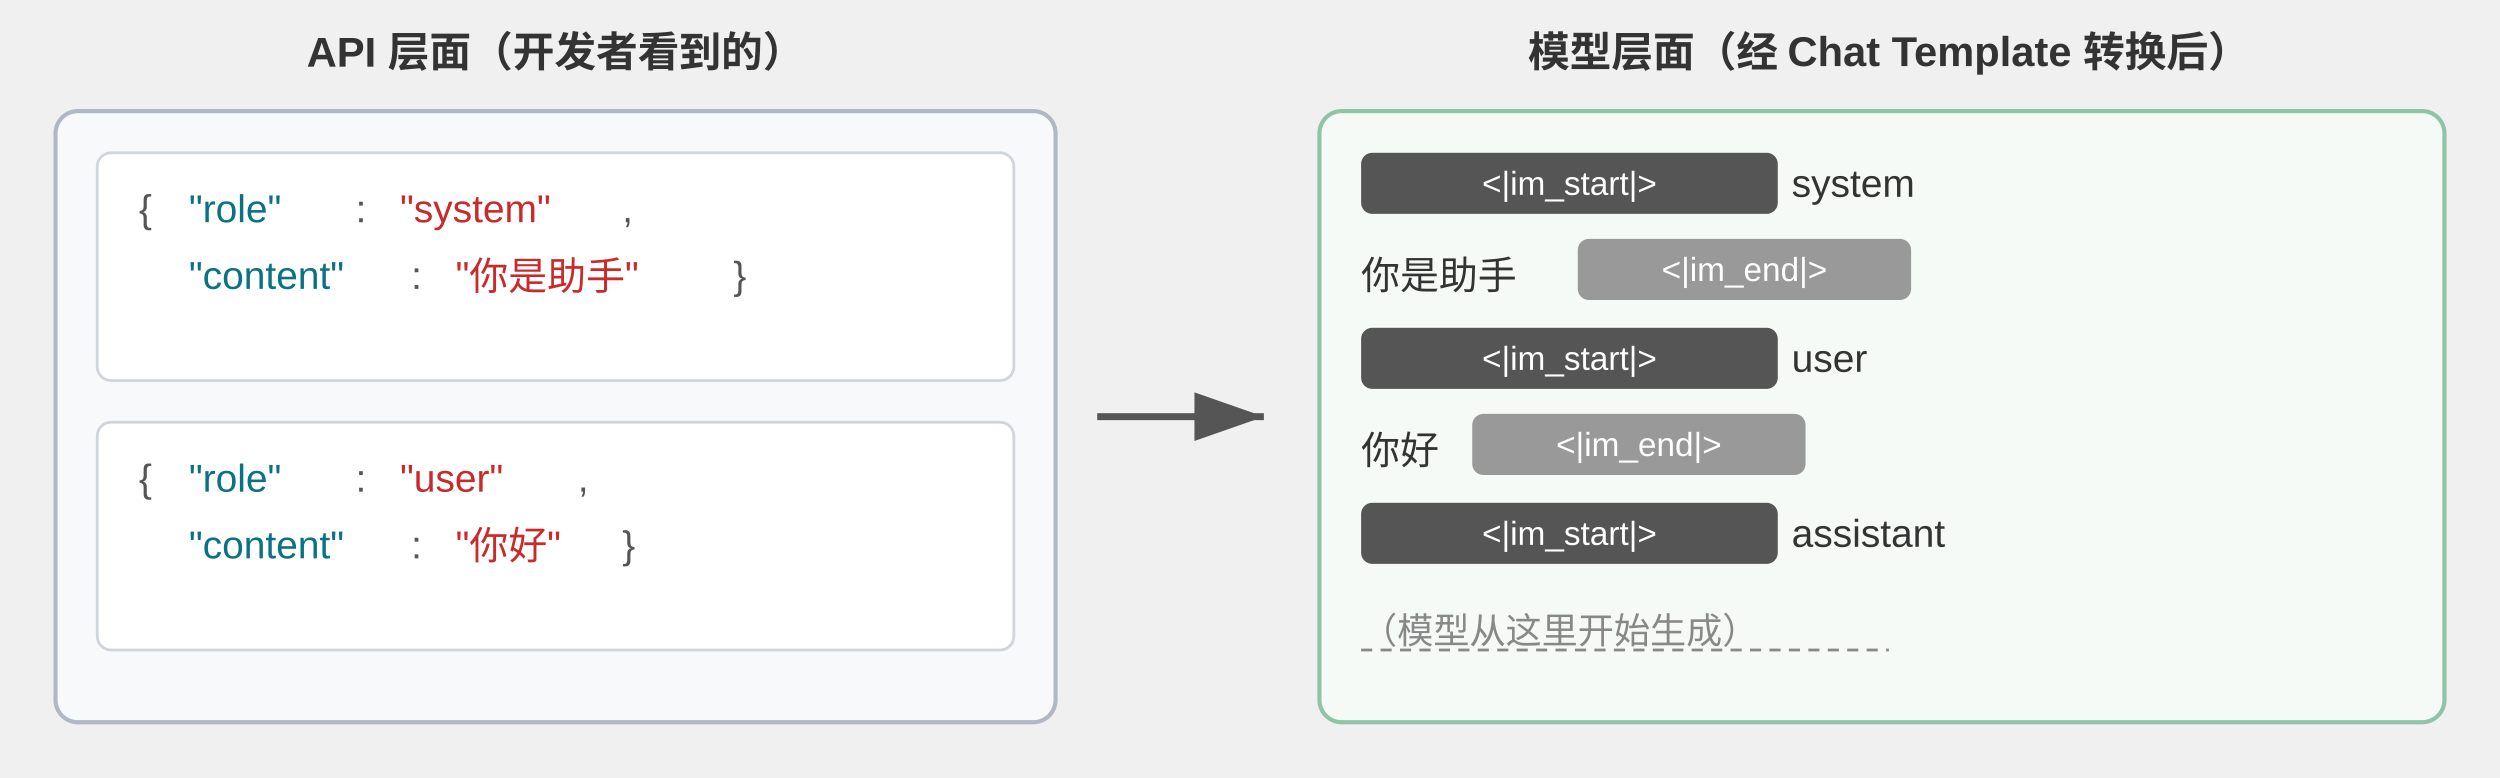
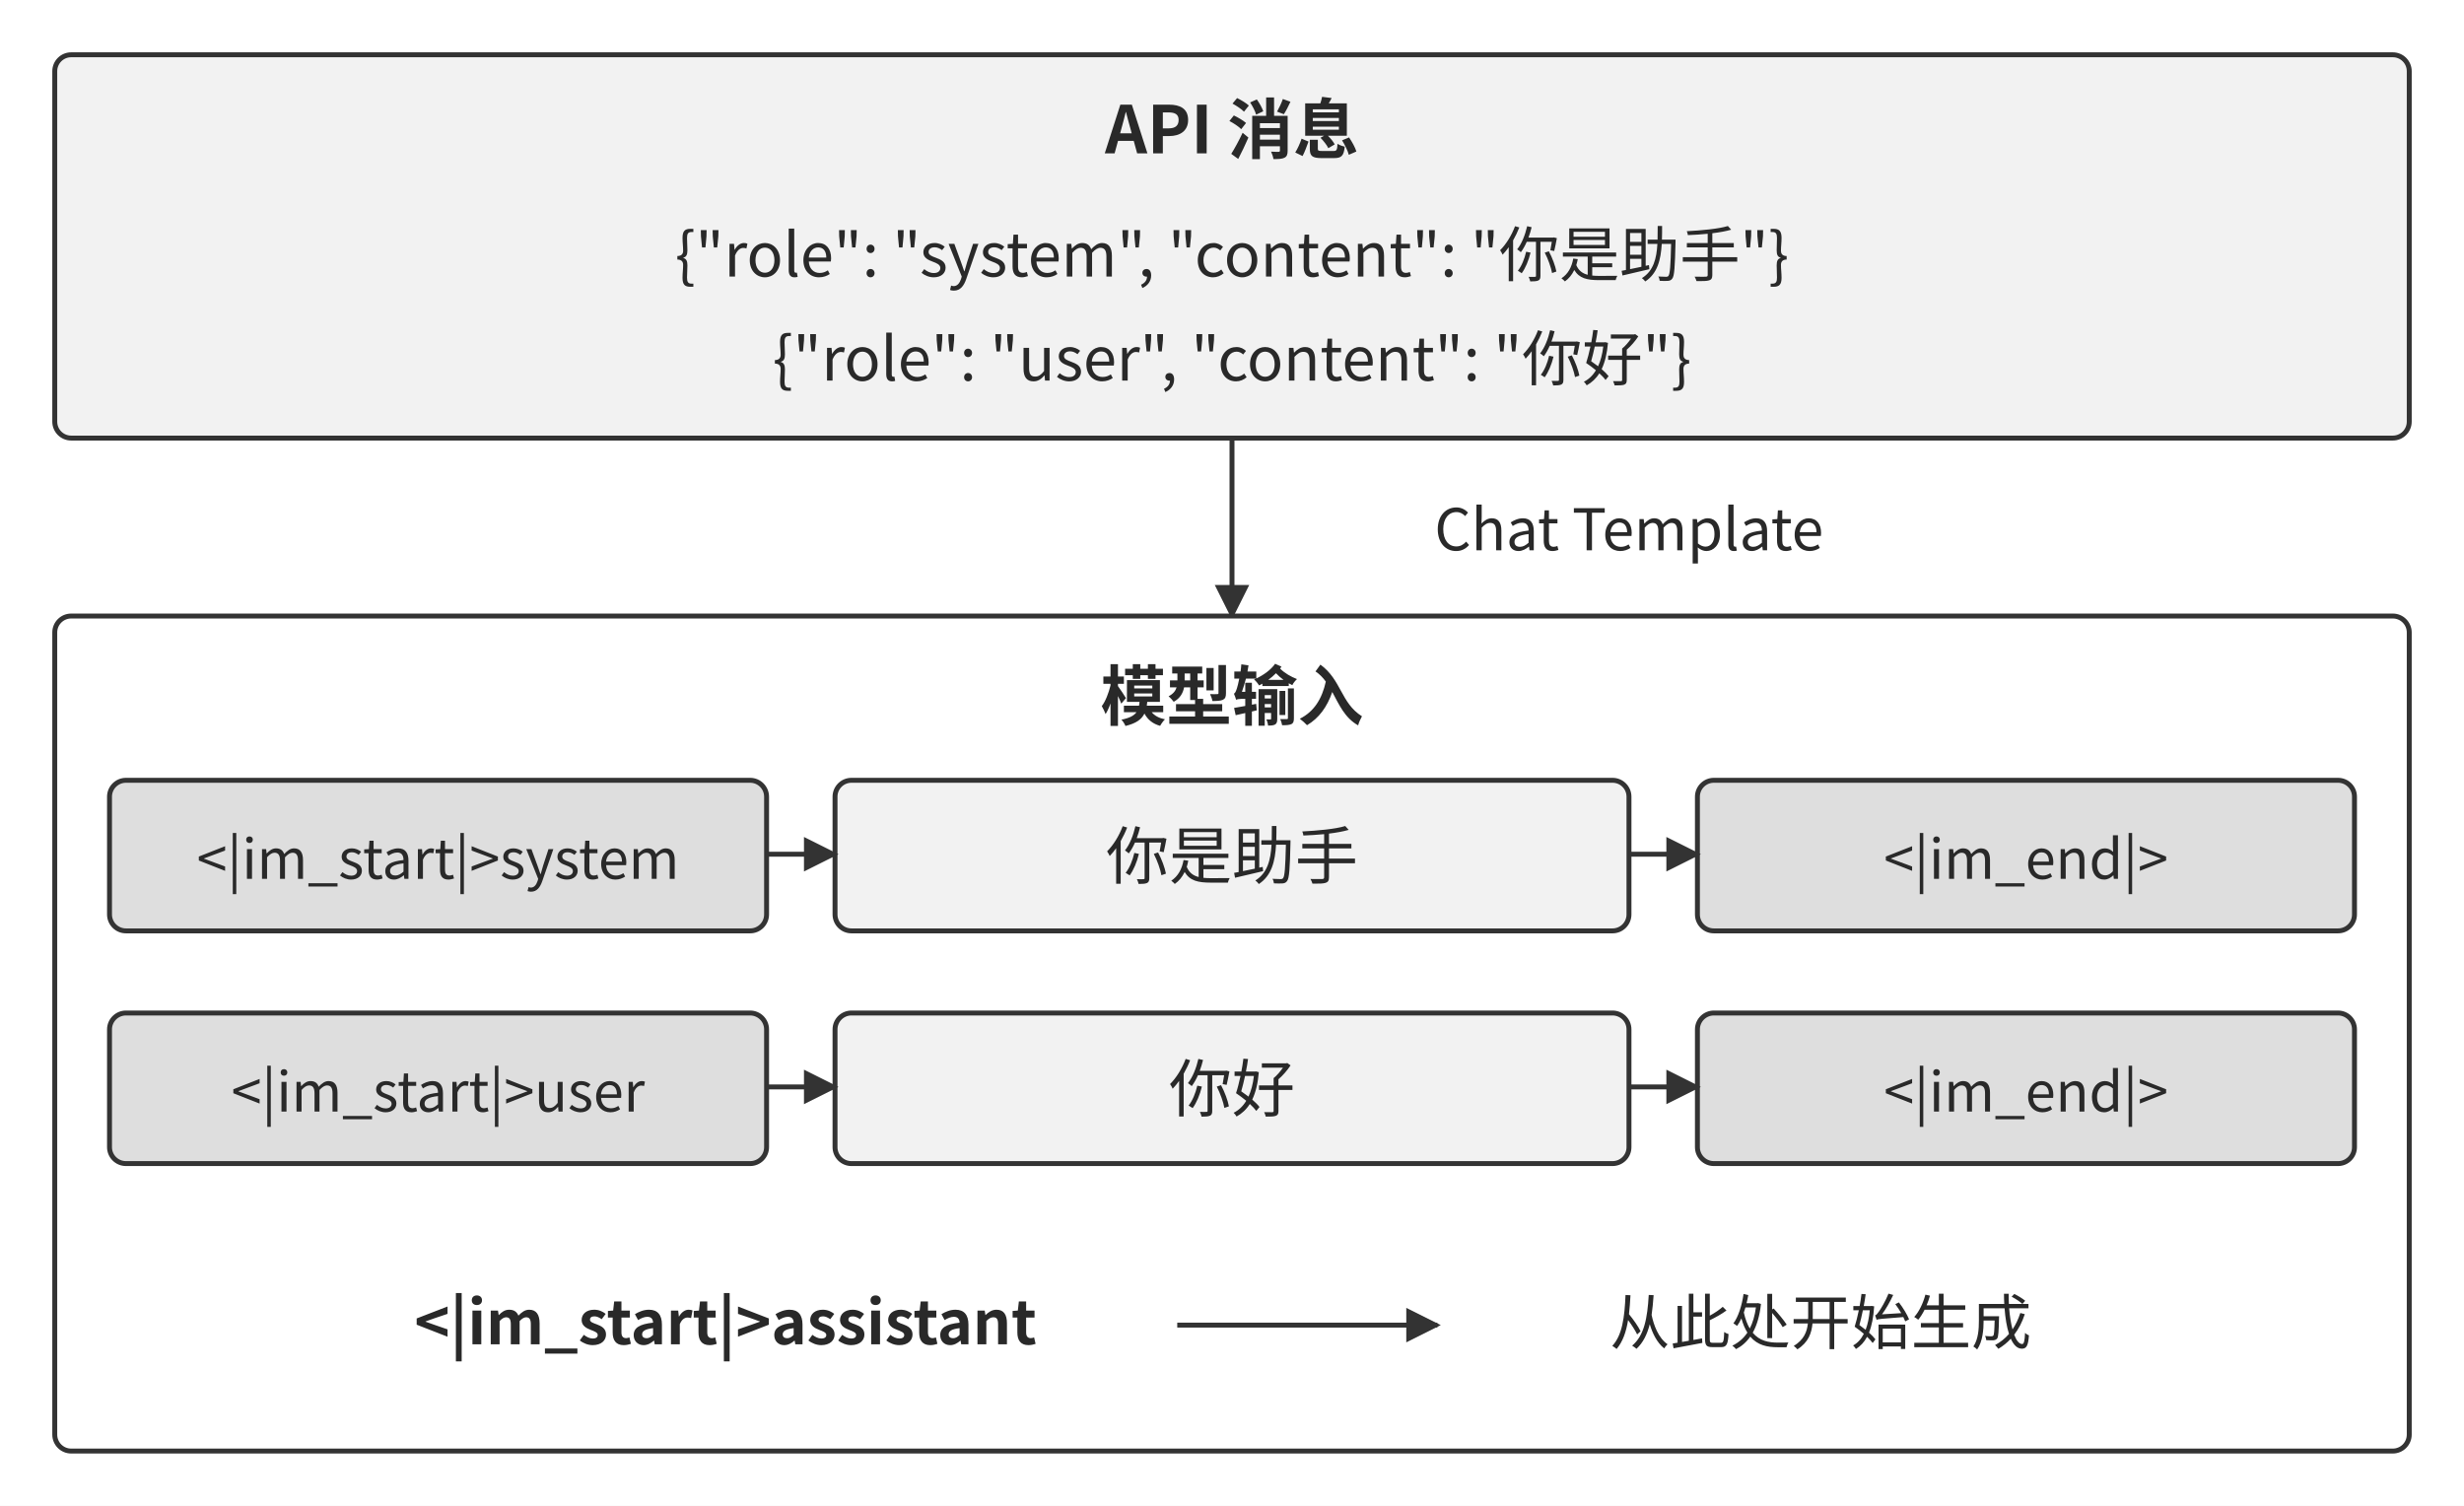
- <svg xmlns="http://www.w3.org/2000/svg" viewBox="0 0 900 280" width="900" height="280" style="background:#ffffff">
-   <style>text{font-family:Arial,'Helvetica Neue',Helvetica,'PingFang SC','Microsoft YaHei',sans-serif}</style>
+ <svg xmlns="http://www.w3.org/2000/svg" width="150mm" height="91.67mm" viewBox="0 0 900 550" role="img" aria-labelledby="title desc">
  <defs>
-     <marker id="arrow" markerWidth="10" markerHeight="7" refX="10" refY="3.5" orient="auto">
-       <polygon points="0 0, 10 3.5, 0 7" fill="#555555" />
+     <marker id="arrow" viewBox="0 0 10 10" refX="9" refY="5" markerWidth="7" markerHeight="7" orient="auto-start-reverse">
+       <path d="M0 0 L10 5 L0 10 Z" fill="#333333" />
    </marker>
  </defs>
-   <text x="200" y="24" font-size="15" fill="#333333" text-anchor="middle" font-weight="bold">API 层面（开发者看到的）</text>
-   <rect x="20" y="40" width="360" height="220" rx="8" fill="#f8f9fb" stroke="#b0b8c4" stroke-width="1.5" />
-   <rect x="35" y="55" width="330" height="82" rx="5" fill="#ffffff" stroke="#d0d5dc" stroke-width="1" />
-   <text x="50" y="80" font-size="14" fill="#555555" font-family="'Courier New',Courier,monospace">{ </text>
-   <text x="68" y="80" font-size="14" fill="#0b7285" font-family="'Courier New',Courier,monospace">"role"</text>
-   <text x="128" y="80" font-size="14" fill="#555555" font-family="'Courier New',Courier,monospace">: </text>
-   <text x="144" y="80" font-size="14" fill="#c92a2a" font-family="'Courier New',Courier,monospace">"system"</text>
-   <text x="224" y="80" font-size="14" fill="#555555" font-family="'Courier New',Courier,monospace">,</text>
-   <text x="68" y="104" font-size="14" fill="#0b7285" font-family="'Courier New',Courier,monospace">"content"</text>
-   <text x="148" y="104" font-size="14" fill="#555555" font-family="'Courier New',Courier,monospace">: </text>
-   <text x="164" y="104" font-size="14" fill="#c92a2a" font-family="'Courier New',Courier,monospace">"你是助手"</text>
-   <text x="264" y="104" font-size="14" fill="#555555" font-family="'Courier New',Courier,monospace"> }</text>
-   <rect x="35" y="152" width="330" height="82" rx="5" fill="#ffffff" stroke="#d0d5dc" stroke-width="1" />
-   <text x="50" y="177" font-size="14" fill="#555555" font-family="'Courier New',Courier,monospace">{ </text>
-   <text x="68" y="177" font-size="14" fill="#0b7285" font-family="'Courier New',Courier,monospace">"role"</text>
-   <text x="128" y="177" font-size="14" fill="#555555" font-family="'Courier New',Courier,monospace">: </text>
-   <text x="144" y="177" font-size="14" fill="#c92a2a" font-family="'Courier New',Courier,monospace">"user"</text>
-   <text x="208" y="177" font-size="14" fill="#555555" font-family="'Courier New',Courier,monospace">,</text>
-   <text x="68" y="201" font-size="14" fill="#0b7285" font-family="'Courier New',Courier,monospace">"content"</text>
-   <text x="148" y="201" font-size="14" fill="#555555" font-family="'Courier New',Courier,monospace">: </text>
-   <text x="164" y="201" font-size="14" fill="#c92a2a" font-family="'Courier New',Courier,monospace">"你好"</text>
-   <text x="224" y="201" font-size="14" fill="#555555" font-family="'Courier New',Courier,monospace"> }</text>
-   <line x1="395" y1="150" x2="455" y2="150" stroke="#555555" stroke-width="2.5" marker-end="url(#arrow)" />
-   <text x="680" y="24" font-size="15" fill="#333333" text-anchor="middle" font-weight="bold">模型层面（经 Chat Template 转换后）</text>
-   <rect x="475" y="40" width="405" height="220" rx="8" fill="#f5faf7" stroke="#8fc5a6" stroke-width="1.5" />
-   <rect x="490" y="55" width="150" height="22" rx="4" fill="#555555" />
-   <text x="565" y="66" font-size="12" fill="#ffffff" text-anchor="middle" dominant-baseline="central" font-family="'Courier New',Courier,monospace">&lt;|im_start|&gt;</text>
-   <text x="645" y="66" font-size="14" fill="#333333" dominant-baseline="central">system</text>
-   <text x="490" y="98" font-size="14" fill="#333333" dominant-baseline="central">你是助手</text>
-   <rect x="568" y="86" width="120" height="22" rx="4" fill="#999999" />
-   <text x="628" y="97" font-size="12" fill="#ffffff" text-anchor="middle" dominant-baseline="central" font-family="'Courier New',Courier,monospace">&lt;|im_end|&gt;</text>
-   <rect x="490" y="118" width="150" height="22" rx="4" fill="#555555" />
-   <text x="565" y="129" font-size="12" fill="#ffffff" text-anchor="middle" dominant-baseline="central" font-family="'Courier New',Courier,monospace">&lt;|im_start|&gt;</text>
-   <text x="645" y="129" font-size="14" fill="#333333" dominant-baseline="central">user</text>
-   <text x="490" y="161" font-size="14" fill="#333333" dominant-baseline="central">你好</text>
-   <rect x="530" y="149" width="120" height="22" rx="4" fill="#999999" />
-   <text x="590" y="160" font-size="12" fill="#ffffff" text-anchor="middle" dominant-baseline="central" font-family="'Courier New',Courier,monospace">&lt;|im_end|&gt;</text>
-   <rect x="490" y="181" width="150" height="22" rx="4" fill="#555555" />
-   <text x="565" y="192" font-size="12" fill="#ffffff" text-anchor="middle" dominant-baseline="central" font-family="'Courier New',Courier,monospace">&lt;|im_start|&gt;</text>
-   <text x="645" y="192" font-size="14" fill="#333333" dominant-baseline="central">assistant</text>
-   <text x="490" y="226" font-size="13" fill="#888888" dominant-baseline="central">（模型从这里开始生成）</text>
-   <line x1="490" y1="234" x2="680" y2="234" stroke="#888888" stroke-width="1" stroke-dasharray="4,3" />
+   <rect width="900" height="550" fill="#ffffff" />
+   <rect x="20" y="20" width="860" height="140" rx="6" fill="#f2f2f2" stroke="#333333" stroke-width="1.8" />
+   <text x="450" y="56" text-anchor="middle" font-family="Noto Sans CJK SC,Source Han Sans CN,Microsoft YaHei,sans-serif" font-size="24" font-weight="700" fill="#292929">API 消息</text>
+   <text x="450" y="101" text-anchor="middle" font-family="Noto Sans CJK SC,Source Han Sans CN,Microsoft YaHei,sans-serif" font-size="22" font-weight="400" fill="#292929">{"role": "system", "content": "你是助手"}</text>
+   <text x="450" y="139" text-anchor="middle" font-family="Noto Sans CJK SC,Source Han Sans CN,Microsoft YaHei,sans-serif" font-size="22" font-weight="400" fill="#292929">{"role": "user", "content": "你好"}</text>
+   <path d="M 450 160 L 450 225" fill="none" stroke="#333333" stroke-width="1.8" marker-end="url(#arrow)" />
+   <text x="595" y="201" text-anchor="middle" font-family="Noto Sans CJK SC,Source Han Sans CN,Microsoft YaHei,sans-serif" font-size="21" font-weight="400" fill="#292929">Chat Template</text>
+   <rect x="20" y="225" width="860" height="305" rx="6" fill="#ffffff" stroke="#333333" stroke-width="1.8" />
+   <text x="450" y="263" text-anchor="middle" font-family="Noto Sans CJK SC,Source Han Sans CN,Microsoft YaHei,sans-serif" font-size="24" font-weight="700" fill="#292929">模型输入</text>
+   <rect x="40" y="285" width="240" height="55" rx="6" fill="#dedede" stroke="#333333" stroke-width="1.8" />
+   <text x="160" y="321" text-anchor="middle" font-family="Noto Sans CJK SC,Source Han Sans CN,Microsoft YaHei,sans-serif" font-size="20" font-weight="400" fill="#292929">&lt;|im_start|&gt;system</text>
+   <rect x="305" y="285" width="290" height="55" rx="6" fill="#f2f2f2" stroke="#333333" stroke-width="1.8" />
+   <text x="450" y="321" text-anchor="middle" font-family="Noto Sans CJK SC,Source Han Sans CN,Microsoft YaHei,sans-serif" font-size="23" font-weight="400" fill="#292929">你是助手</text>
+   <rect x="620" y="285" width="240" height="55" rx="6" fill="#dedede" stroke="#333333" stroke-width="1.8" />
+   <text x="740" y="321" text-anchor="middle" font-family="Noto Sans CJK SC,Source Han Sans CN,Microsoft YaHei,sans-serif" font-size="20" font-weight="400" fill="#292929">&lt;|im_end|&gt;</text>
+   <path d="M 280 312 L 305 312" fill="none" stroke="#333333" stroke-width="1.8" marker-end="url(#arrow)" />
+   <path d="M 595 312 L 620 312" fill="none" stroke="#333333" stroke-width="1.8" marker-end="url(#arrow)" />
+   <rect x="40" y="370" width="240" height="55" rx="6" fill="#dedede" stroke="#333333" stroke-width="1.8" />
+   <text x="160" y="406" text-anchor="middle" font-family="Noto Sans CJK SC,Source Han Sans CN,Microsoft YaHei,sans-serif" font-size="20" font-weight="400" fill="#292929">&lt;|im_start|&gt;user</text>
+   <rect x="305" y="370" width="290" height="55" rx="6" fill="#f2f2f2" stroke="#333333" stroke-width="1.8" />
+   <text x="450" y="406" text-anchor="middle" font-family="Noto Sans CJK SC,Source Han Sans CN,Microsoft YaHei,sans-serif" font-size="23" font-weight="400" fill="#292929">你好</text>
+   <rect x="620" y="370" width="240" height="55" rx="6" fill="#dedede" stroke="#333333" stroke-width="1.8" />
+   <text x="740" y="406" text-anchor="middle" font-family="Noto Sans CJK SC,Source Han Sans CN,Microsoft YaHei,sans-serif" font-size="20" font-weight="400" fill="#292929">&lt;|im_end|&gt;</text>
+   <path d="M 280 397 L 305 397" fill="none" stroke="#333333" stroke-width="1.8" marker-end="url(#arrow)" />
+   <path d="M 595 397 L 620 397" fill="none" stroke="#333333" stroke-width="1.8" marker-end="url(#arrow)" />
+   <text x="265" y="491" text-anchor="middle" font-family="Noto Sans CJK SC,Source Han Sans CN,Microsoft YaHei,sans-serif" font-size="22" font-weight="700" fill="#292929">&lt;|im_start|&gt;assistant</text>
+   <path d="M 430 484 L 525 484" fill="none" stroke="#333333" stroke-width="1.8" marker-end="url(#arrow)" />
+   <text x="665" y="491" text-anchor="middle" font-family="Noto Sans CJK SC,Source Han Sans CN,Microsoft YaHei,sans-serif" font-size="22" font-weight="400" fill="#292929">从此处开始生成</text>
</svg>
